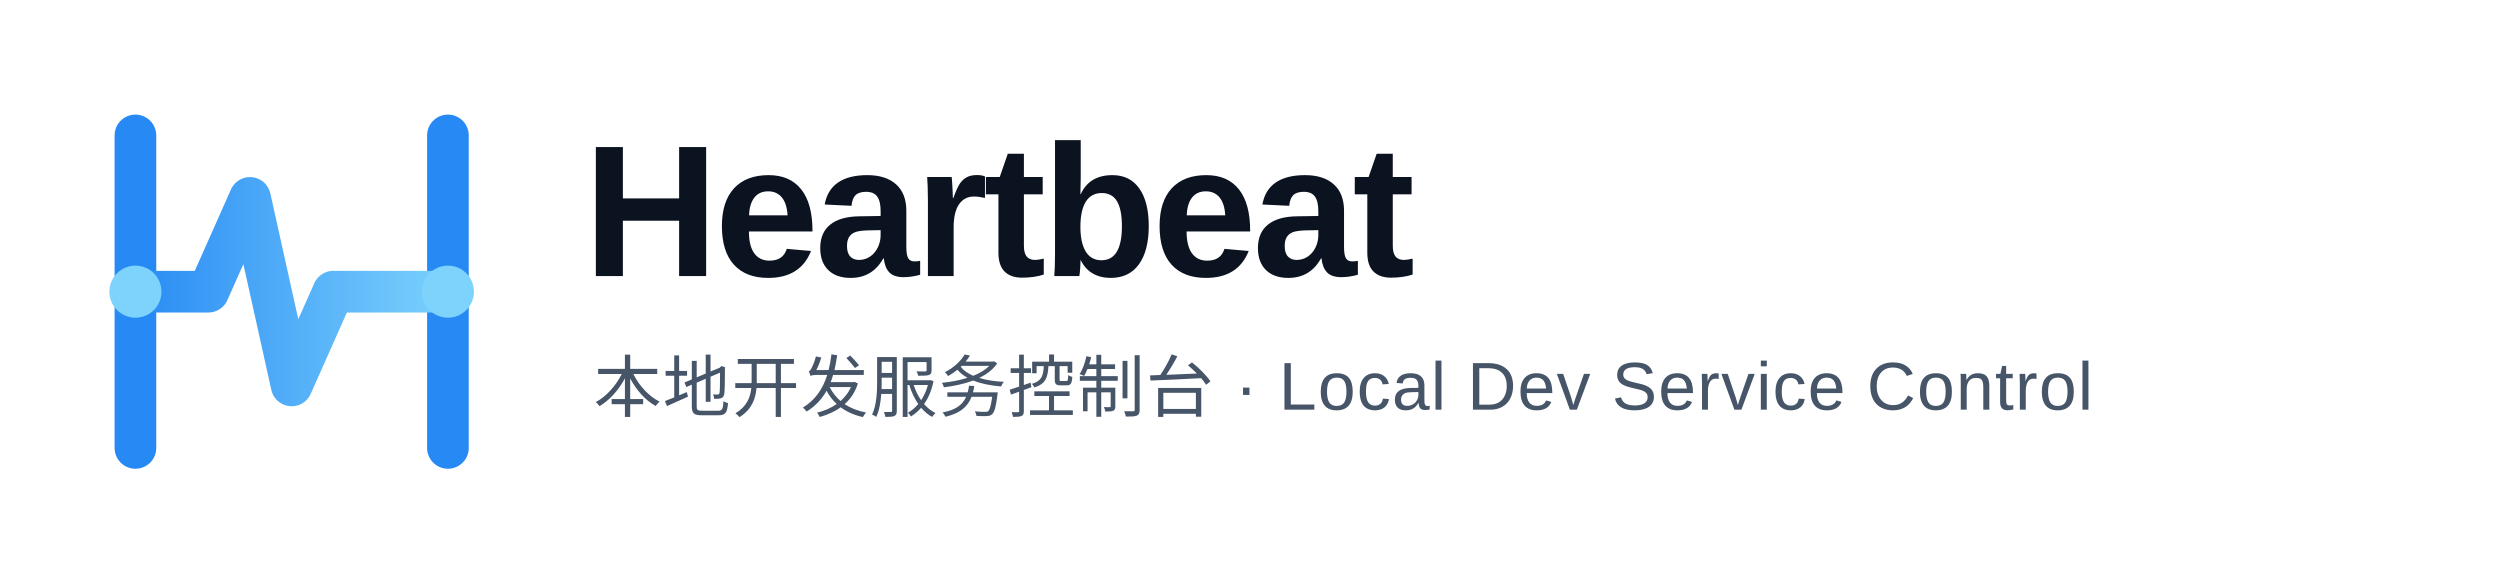
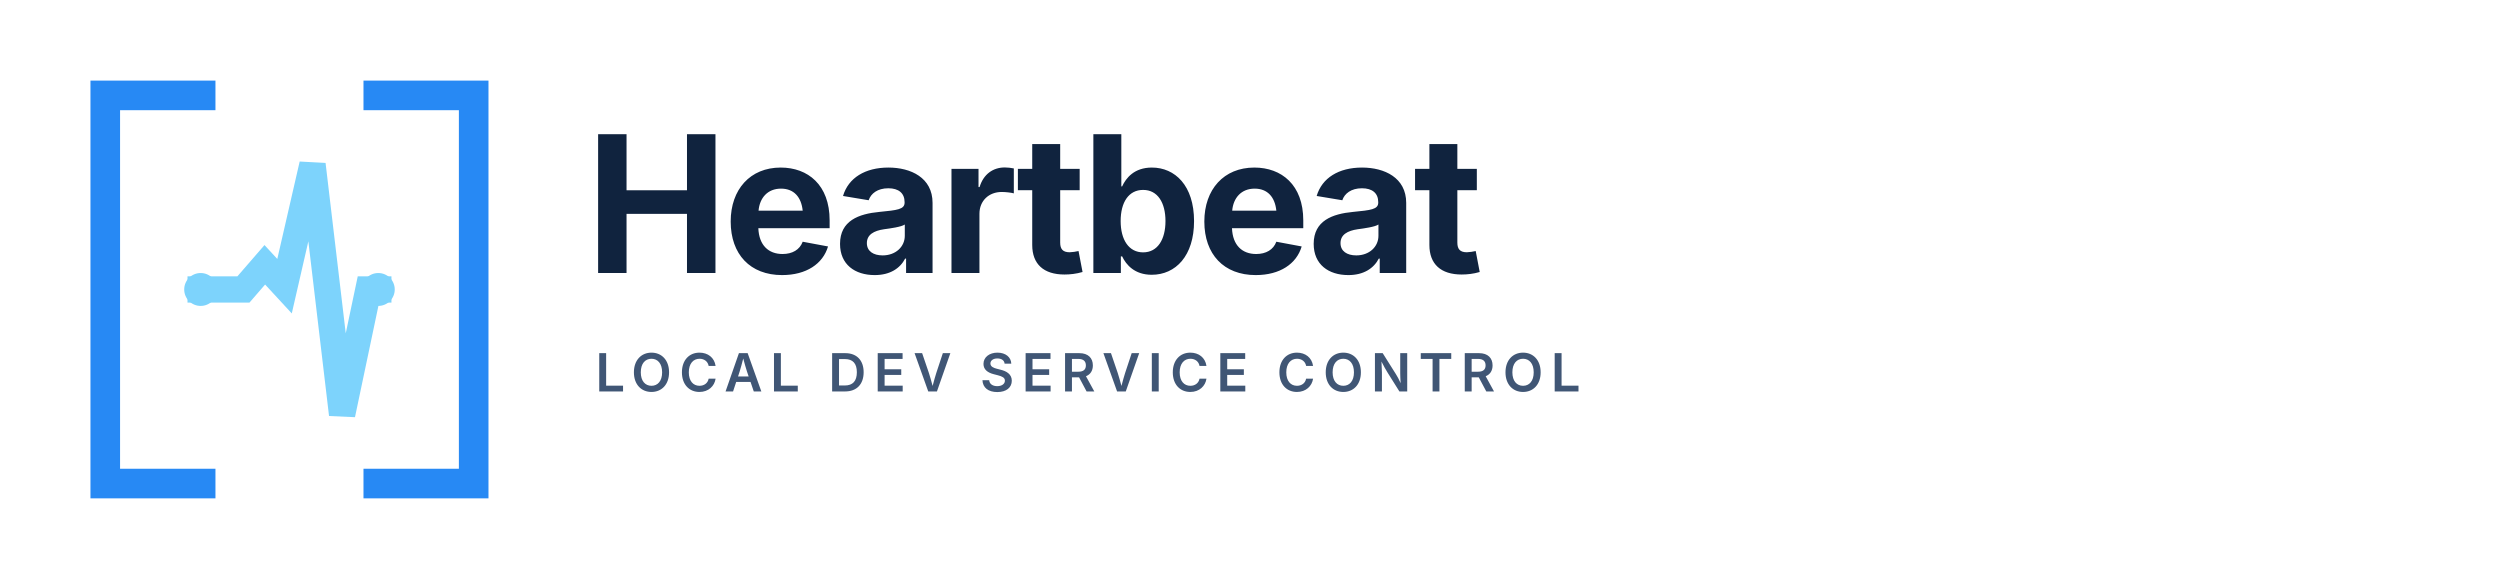
- <svg xmlns="http://www.w3.org/2000/svg" viewBox="0 0 480 112" role="img" aria-labelledby="title desc">
-   <defs>
-     <linearGradient id="pulse" x1="16" y1="48" x2="80" y2="48" gradientUnits="userSpaceOnUse">
-       <stop offset="0" stop-color="#2789f4" />
-       <stop offset="1" stop-color="#7dd3fc" />
-     </linearGradient>
-   </defs>
-   <g transform="translate(8 8)">
-     <path d="M18 18v60M78 18v60" fill="none" stroke="#2789f4" stroke-width="8" stroke-linecap="round" />
-     <path d="M18 48h14l8-18 8 36 8-18h22" fill="none" stroke="url(#pulse)" stroke-width="8" stroke-linecap="round" stroke-linejoin="round" />
-     <circle cx="18" cy="48" r="5" fill="#7dd3fc" />
-     <circle cx="78" cy="48" r="5" fill="#7dd3fc" />
+ <svg xmlns="http://www.w3.org/2000/svg" viewBox="0 0 760 176" role="img" aria-labelledby="title desc">
+   <g transform="translate(8 8) scale(.5)">
+     <path d="M106 42H48V278H106M214 42H272V278H214" fill="none" stroke="#2789f4" stroke-width="18" stroke-linecap="square" stroke-linejoin="miter" />
+     <path d="M106 160H132L145 145L157 158L174 84L192 236L208 160H214" fill="none" stroke="#7dd3fc" stroke-width="16" stroke-linecap="square" stroke-linejoin="miter" stroke-miterlimit="4" />
+     <circle cx="106" cy="160" r="10" fill="#7dd3fc" />
+     <circle cx="214" cy="160" r="10" fill="#7dd3fc" />
  </g>
-   <text x="112" y="53" fill="#0b1220" font-family="Arial, Helvetica, sans-serif" font-size="36" font-weight="700" letter-spacing="-0.8">Heartbeat</text>
-   <text x="114" y="79" fill="#475569" font-family="Arial, Helvetica, sans-serif" font-size="13" font-weight="500" letter-spacing="0.25">本地开发服务控制台 · Local Dev Service Control</text>
+   <text x="178" y="83" fill="#10233e" font-family="Inter, Segoe UI, Arial, Helvetica, sans-serif" font-size="58" font-weight="700" letter-spacing="-1.5">Heartbeat</text>
+   <text x="181" y="119" fill="#405675" font-family="Inter, Segoe UI, Arial, Helvetica, sans-serif" font-size="16" font-weight="600" letter-spacing="2.3">LOCAL DEV SERVICE CONTROL</text>
</svg>
